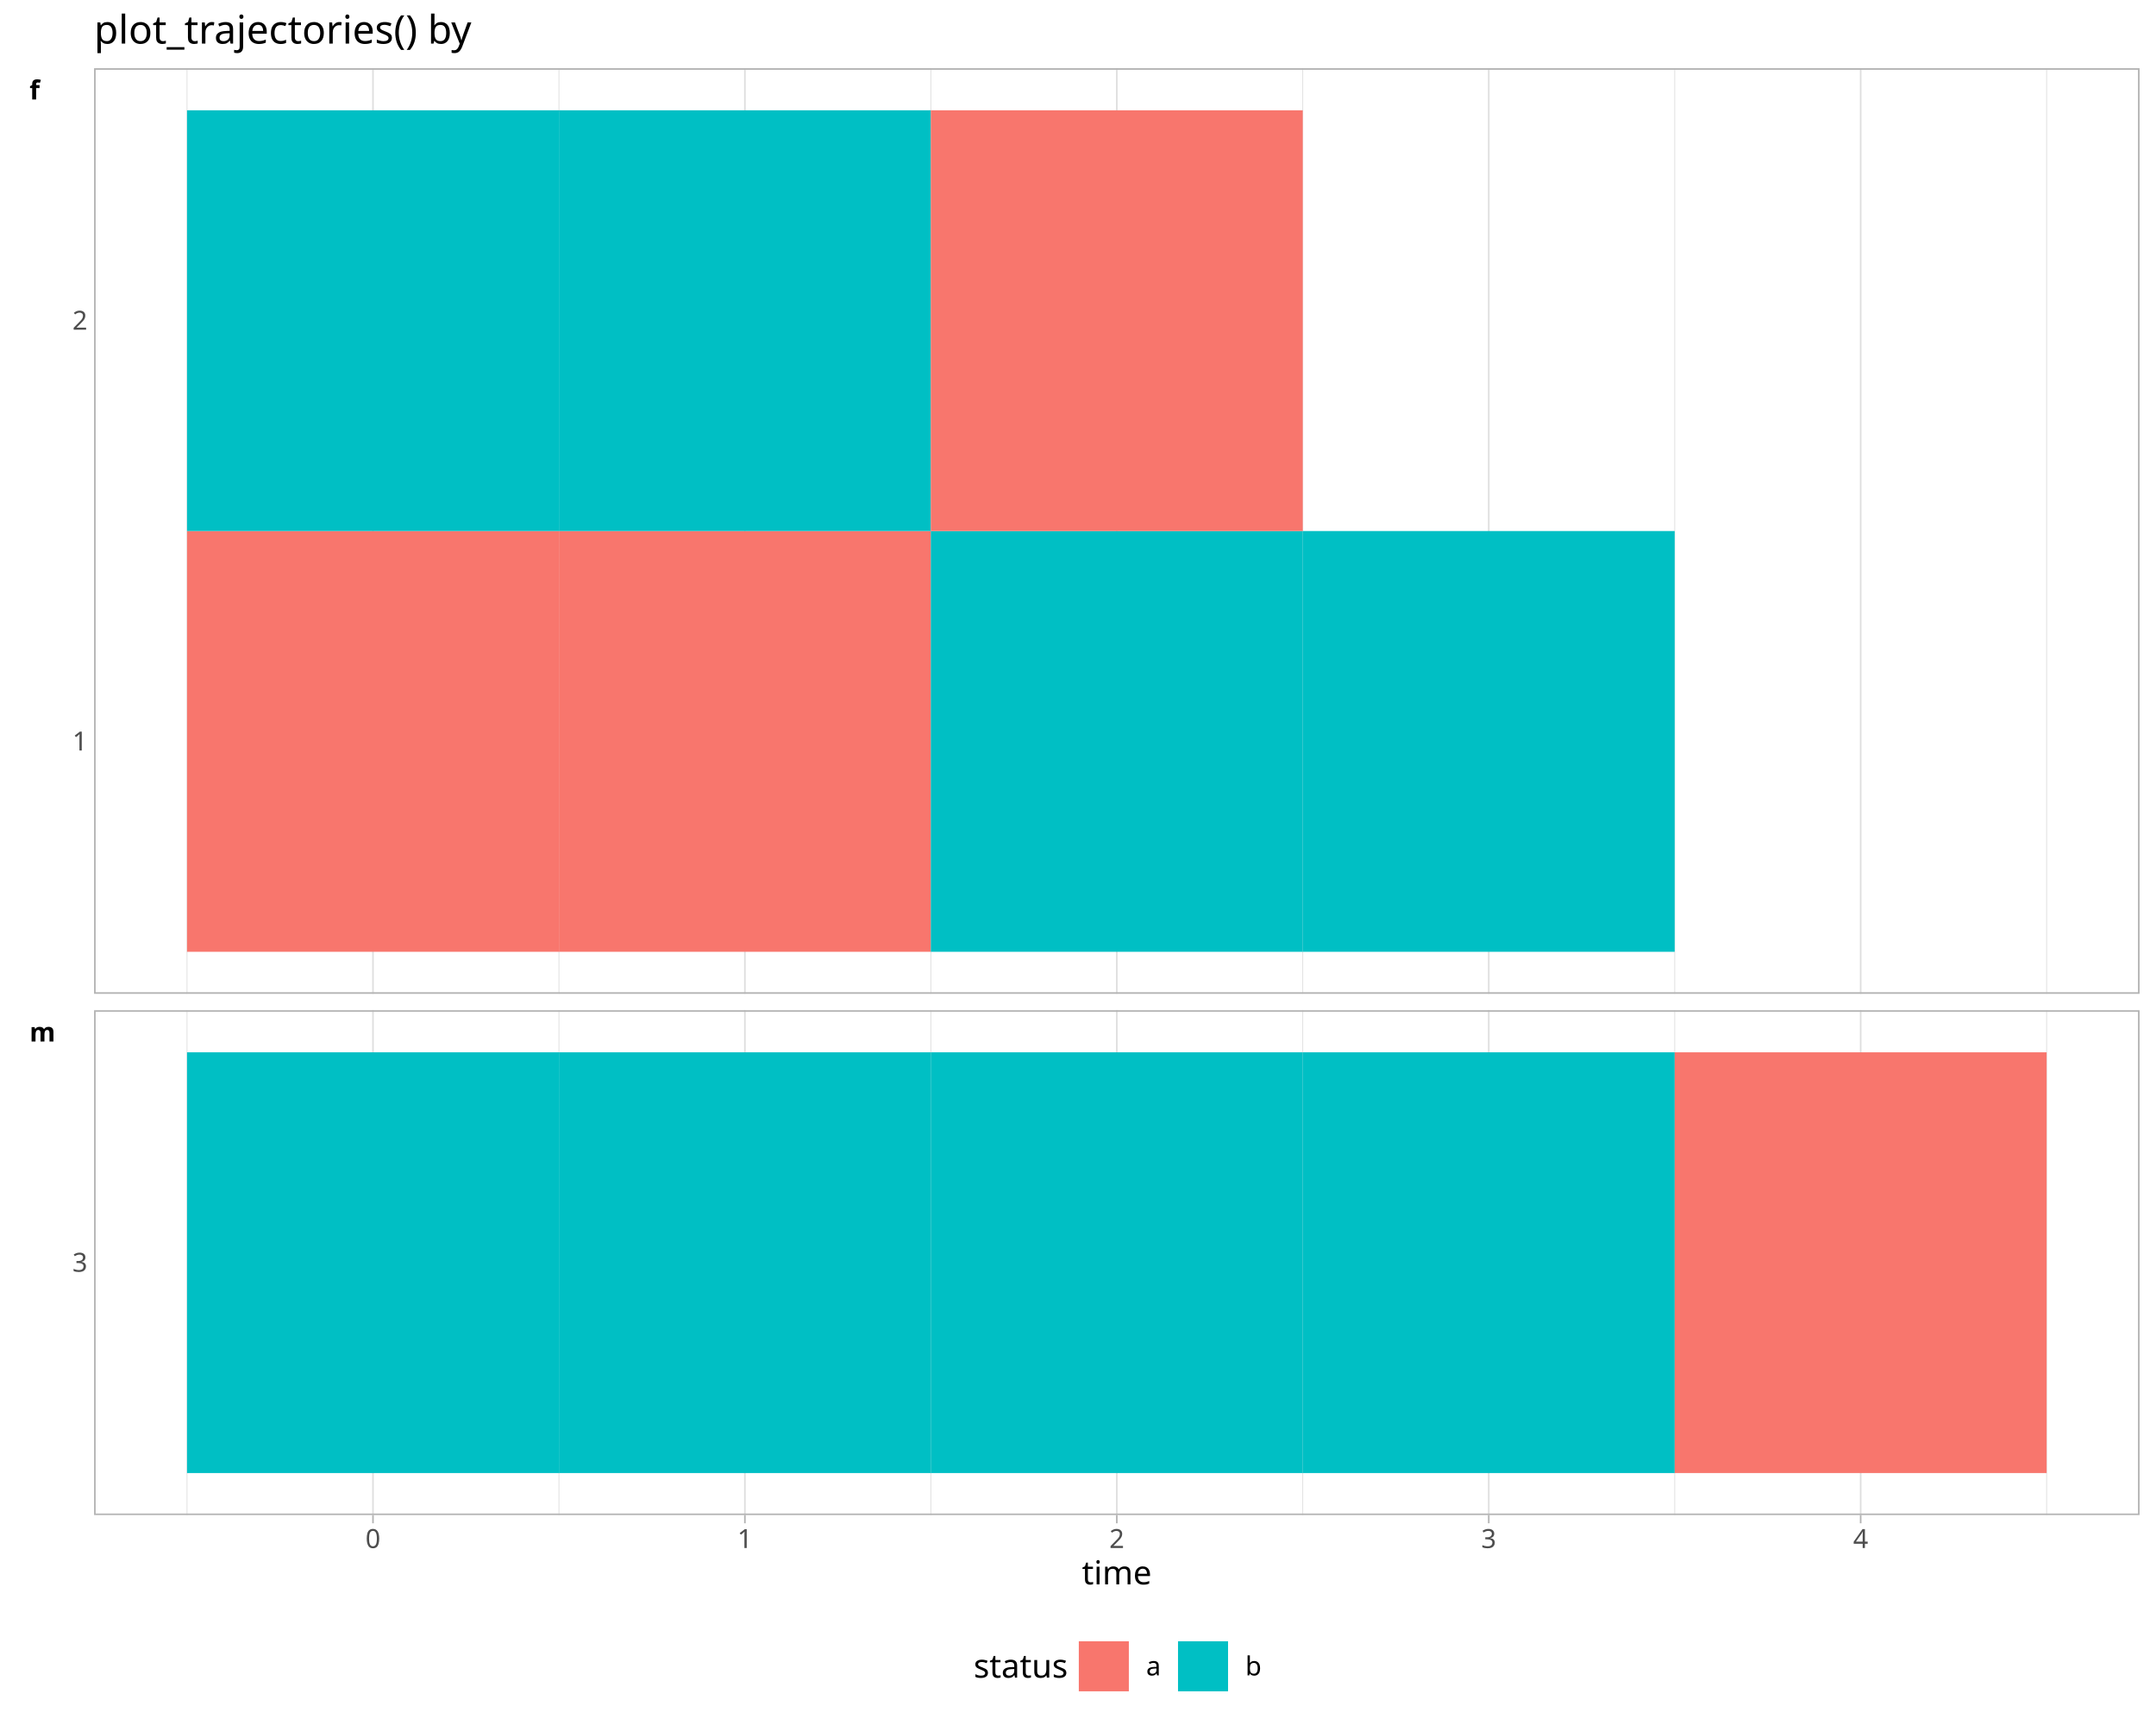
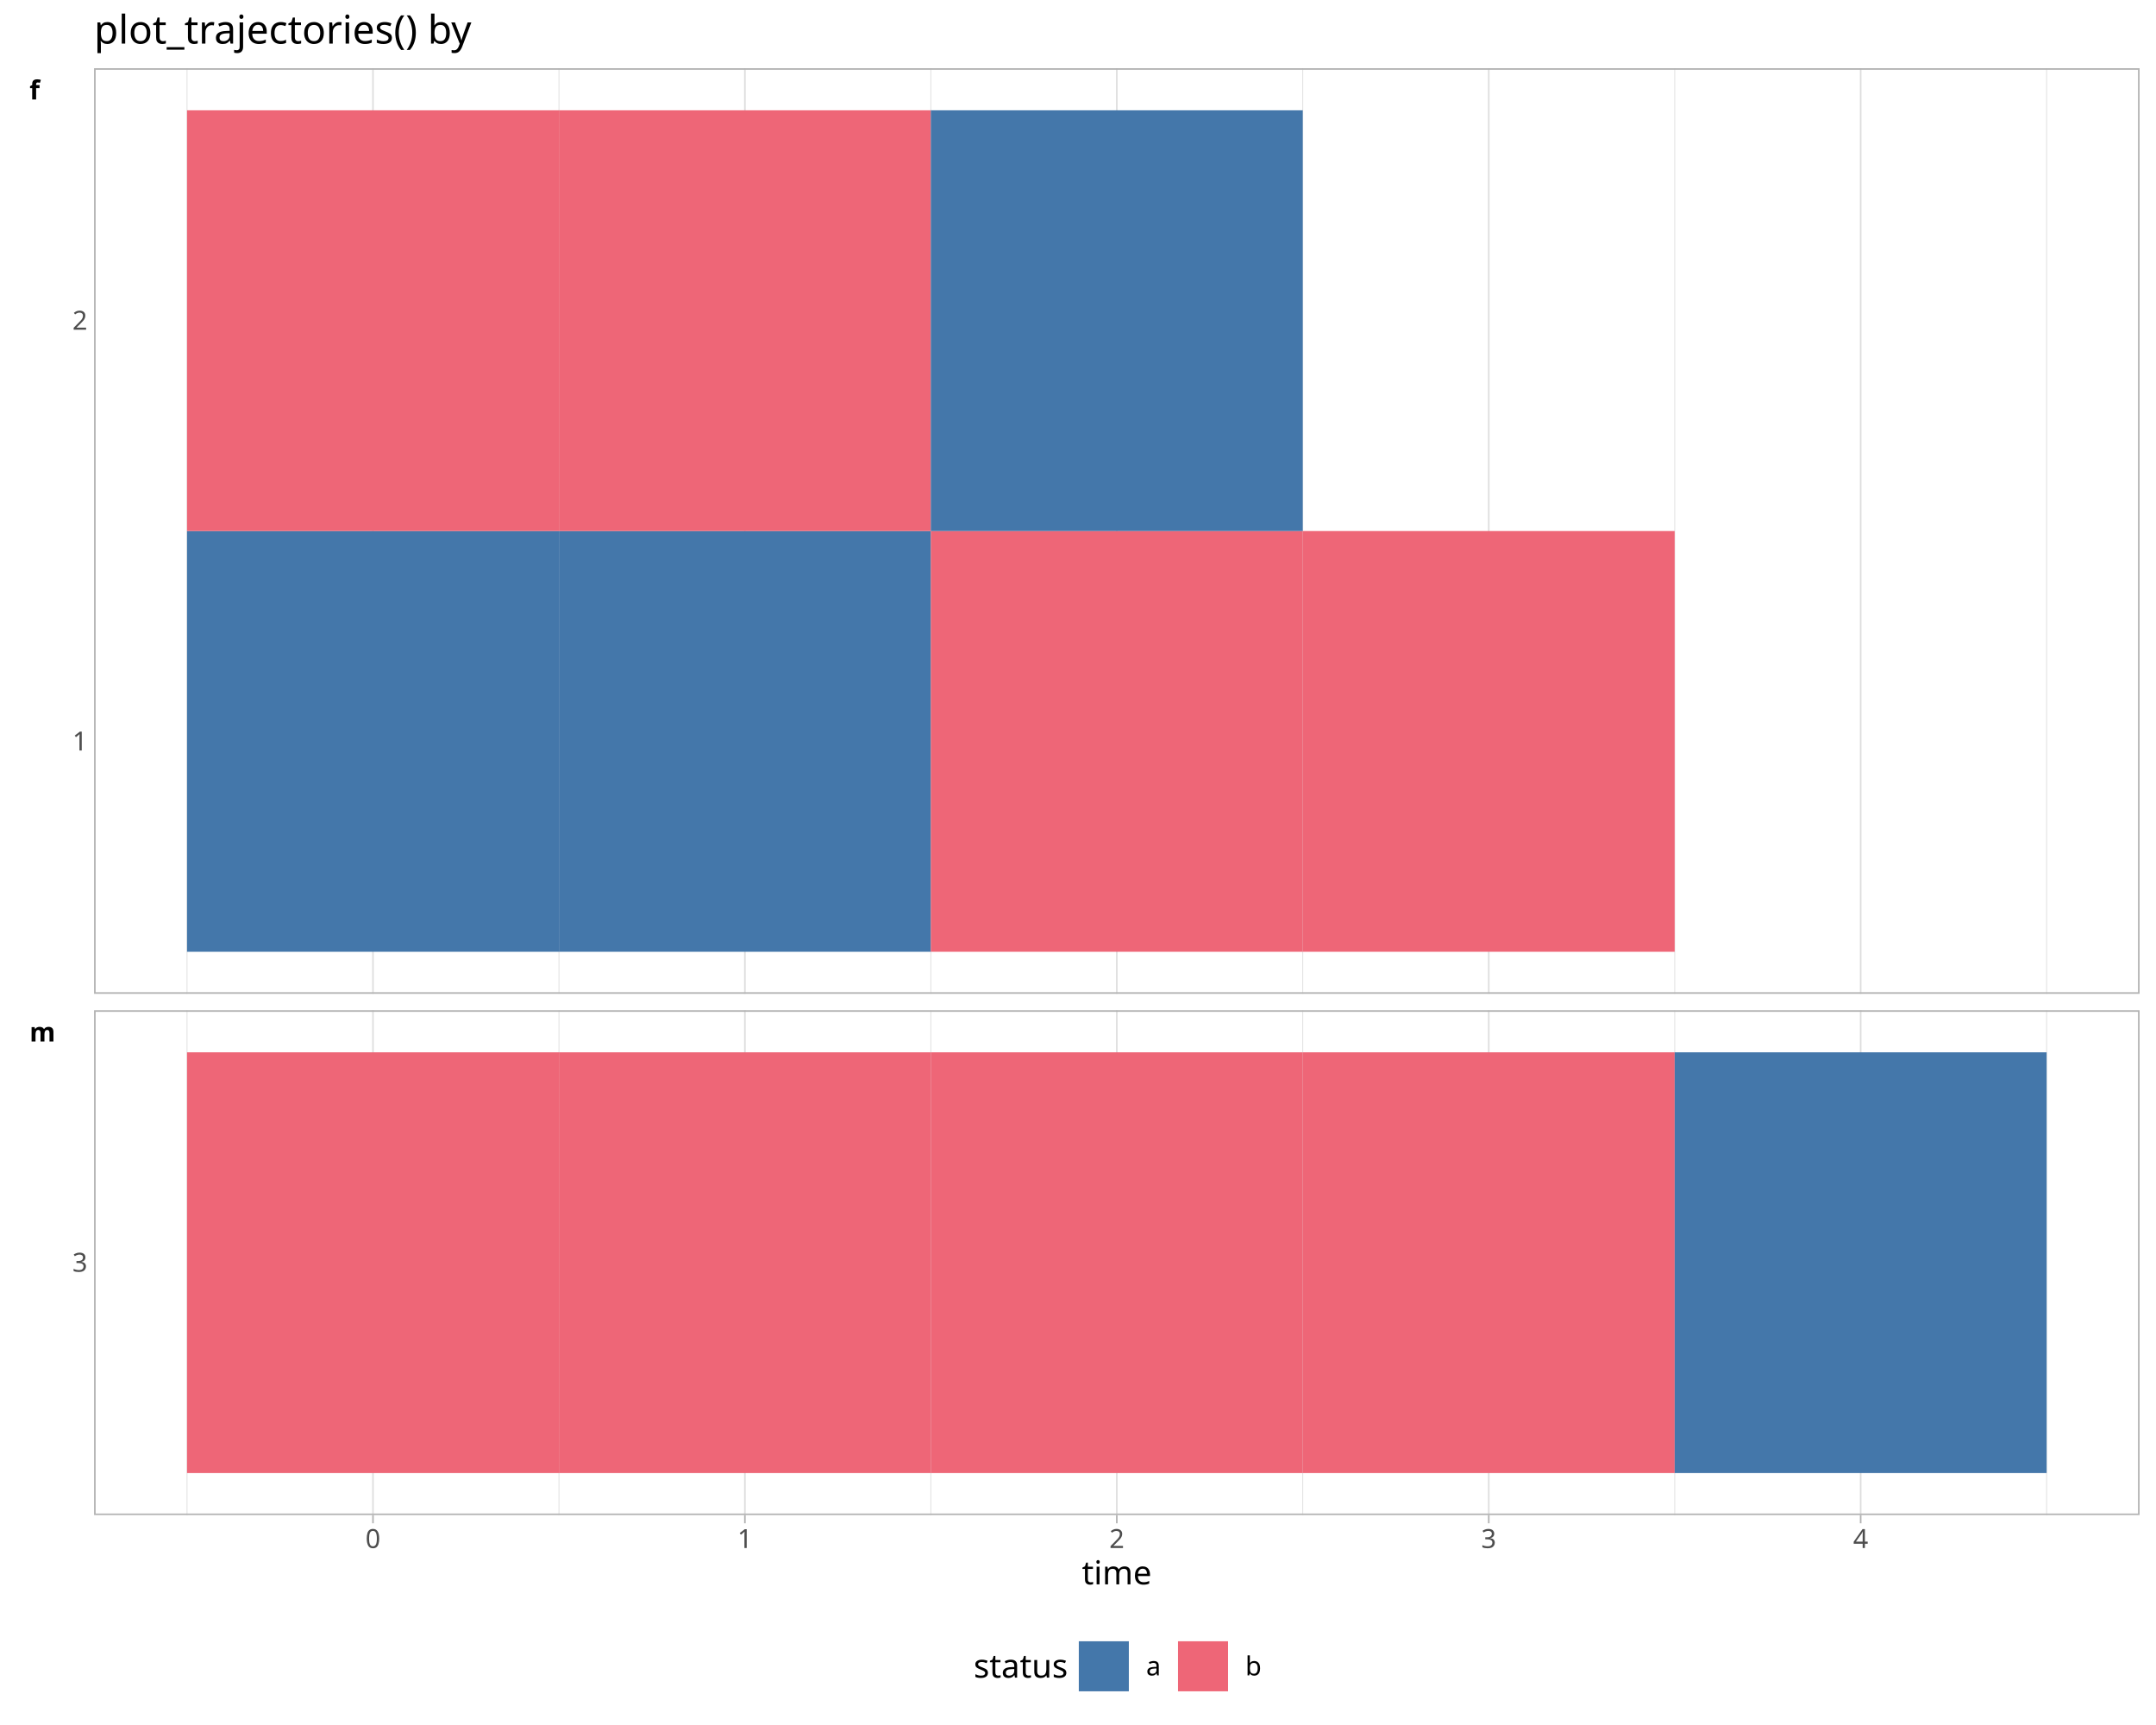
<svg xmlns="http://www.w3.org/2000/svg" class="svglite" data-engine-version="2.0" width="720.00pt" height="576.00pt" viewBox="0 0 720.00 576.00">
  <defs>
    <style type="text/css">
    .svglite line, .svglite polyline, .svglite polygon, .svglite path, .svglite rect, .svglite circle {
      fill: none;
      stroke: #000000;
      stroke-linecap: round;
      stroke-linejoin: round;
      stroke-miterlimit: 10.00;
    }
  </style>
  </defs>
  <rect width="100%" height="100%" style="stroke: none; fill: #FFFFFF;" />
  <defs>
    <clipPath id="cpMC4wMHw3MjAuMDB8MC4wMHw1NzYuMDA=">
      <rect x="0.00" y="0.00" width="720.00" height="576.00" />
    </clipPath>
  </defs>
  <g clip-path="url(#cpMC4wMHw3MjAuMDB8MC4wMHw1NzYuMDA=)">
    <rect x="0.00" y="0.00" width="720.00" height="576.00" style="stroke-width: 1.07; stroke: #FFFFFF; fill: #FFFFFF;" />
  </g>
  <defs>
    <clipPath id="cpMzEuNDF8NzE0LjUyfDIyLjc4fDMzMS44NQ==">
      <rect x="31.41" y="22.78" width="683.11" height="309.07" />
    </clipPath>
  </defs>
  <g clip-path="url(#cpMzEuNDF8NzE0LjUyfDIyLjc4fDMzMS44NQ==)">
    <rect x="31.41" y="22.78" width="683.11" height="309.07" style="stroke-width: 1.07; stroke: none; fill: #FFFFFF;" />
    <polyline points="62.46,331.85 62.46,22.78 " style="stroke-width: 0.27; stroke: #DEDEDE; stroke-linecap: butt;" />
    <polyline points="186.66,331.85 186.66,22.78 " style="stroke-width: 0.27; stroke: #DEDEDE; stroke-linecap: butt;" />
    <polyline points="310.86,331.85 310.86,22.78 " style="stroke-width: 0.27; stroke: #DEDEDE; stroke-linecap: butt;" />
    <polyline points="435.06,331.85 435.06,22.78 " style="stroke-width: 0.27; stroke: #DEDEDE; stroke-linecap: butt;" />
    <polyline points="559.27,331.85 559.27,22.78 " style="stroke-width: 0.27; stroke: #DEDEDE; stroke-linecap: butt;" />
    <polyline points="683.47,331.85 683.47,22.78 " style="stroke-width: 0.27; stroke: #DEDEDE; stroke-linecap: butt;" />
    <polyline points="124.56,331.85 124.56,22.78 " style="stroke-width: 0.53; stroke: #DEDEDE; stroke-linecap: butt;" />
    <polyline points="248.76,331.85 248.76,22.78 " style="stroke-width: 0.53; stroke: #DEDEDE; stroke-linecap: butt;" />
    <polyline points="372.96,331.85 372.96,22.78 " style="stroke-width: 0.53; stroke: #DEDEDE; stroke-linecap: butt;" />
    <polyline points="497.17,331.85 497.17,22.78 " style="stroke-width: 0.53; stroke: #DEDEDE; stroke-linecap: butt;" />
    <polyline points="621.37,331.85 621.37,22.78 " style="stroke-width: 0.53; stroke: #DEDEDE; stroke-linecap: butt;" />
-     <rect x="62.46" y="177.32" width="124.20" height="140.49" style="stroke-width: 0.43; stroke: none; stroke-linecap: butt; stroke-linejoin: miter; fill: #F8766D;" />
-     <rect x="186.66" y="177.32" width="124.20" height="140.49" style="stroke-width: 0.43; stroke: none; stroke-linecap: butt; stroke-linejoin: miter; fill: #F8766D;" />
-     <rect x="310.86" y="177.32" width="124.20" height="140.49" style="stroke-width: 0.43; stroke: none; stroke-linecap: butt; stroke-linejoin: miter; fill: #00BFC4;" />
-     <rect x="435.06" y="177.32" width="124.20" height="140.49" style="stroke-width: 0.43; stroke: none; stroke-linecap: butt; stroke-linejoin: miter; fill: #00BFC4;" />
-     <rect x="62.46" y="36.83" width="124.20" height="140.49" style="stroke-width: 0.43; stroke: none; stroke-linecap: butt; stroke-linejoin: miter; fill: #00BFC4;" />
-     <rect x="186.66" y="36.83" width="124.20" height="140.49" style="stroke-width: 0.43; stroke: none; stroke-linecap: butt; stroke-linejoin: miter; fill: #00BFC4;" />
-     <rect x="310.86" y="36.83" width="124.20" height="140.49" style="stroke-width: 0.43; stroke: none; stroke-linecap: butt; stroke-linejoin: miter; fill: #F8766D;" />
+     <rect x="62.46" y="177.32" width="124.20" height="140.49" style="stroke-width: 0.43; stroke: none; stroke-linecap: butt; stroke-linejoin: miter; fill: #4477AA;" />
+     <rect x="186.66" y="177.32" width="124.20" height="140.49" style="stroke-width: 0.43; stroke: none; stroke-linecap: butt; stroke-linejoin: miter; fill: #4477AA;" />
+     <rect x="310.86" y="177.32" width="124.20" height="140.49" style="stroke-width: 0.43; stroke: none; stroke-linecap: butt; stroke-linejoin: miter; fill: #EE6677;" />
+     <rect x="435.06" y="177.32" width="124.20" height="140.49" style="stroke-width: 0.43; stroke: none; stroke-linecap: butt; stroke-linejoin: miter; fill: #EE6677;" />
+     <rect x="62.46" y="36.83" width="124.20" height="140.49" style="stroke-width: 0.43; stroke: none; stroke-linecap: butt; stroke-linejoin: miter; fill: #EE6677;" />
+     <rect x="186.66" y="36.83" width="124.20" height="140.49" style="stroke-width: 0.43; stroke: none; stroke-linecap: butt; stroke-linejoin: miter; fill: #EE6677;" />
+     <rect x="310.86" y="36.83" width="124.20" height="140.49" style="stroke-width: 0.43; stroke: none; stroke-linecap: butt; stroke-linejoin: miter; fill: #4477AA;" />
    <rect x="31.41" y="22.78" width="683.11" height="309.07" style="stroke-width: 1.07; stroke: #B3B3B3;" />
  </g>
  <g clip-path="url(#cpMC4wMHw3MjAuMDB8MC4wMHw1NzYuMDA=)">
</g>
  <defs>
    <clipPath id="cpMzEuNDF8NzE0LjUyfDMzNy4zM3w1MDUuOTE=">
      <rect x="31.41" y="337.33" width="683.11" height="168.58" />
    </clipPath>
  </defs>
  <g clip-path="url(#cpMzEuNDF8NzE0LjUyfDMzNy4zM3w1MDUuOTE=)">
    <rect x="31.41" y="337.33" width="683.11" height="168.58" style="stroke-width: 1.07; stroke: none; fill: #FFFFFF;" />
    <polyline points="62.46,505.91 62.46,337.33 " style="stroke-width: 0.27; stroke: #DEDEDE; stroke-linecap: butt;" />
    <polyline points="186.66,505.91 186.66,337.33 " style="stroke-width: 0.27; stroke: #DEDEDE; stroke-linecap: butt;" />
    <polyline points="310.86,505.91 310.86,337.33 " style="stroke-width: 0.27; stroke: #DEDEDE; stroke-linecap: butt;" />
    <polyline points="435.06,505.91 435.06,337.33 " style="stroke-width: 0.27; stroke: #DEDEDE; stroke-linecap: butt;" />
    <polyline points="559.27,505.91 559.27,337.33 " style="stroke-width: 0.27; stroke: #DEDEDE; stroke-linecap: butt;" />
    <polyline points="683.47,505.91 683.47,337.33 " style="stroke-width: 0.27; stroke: #DEDEDE; stroke-linecap: butt;" />
    <polyline points="124.56,505.91 124.56,337.33 " style="stroke-width: 0.53; stroke: #DEDEDE; stroke-linecap: butt;" />
    <polyline points="248.76,505.91 248.76,337.33 " style="stroke-width: 0.53; stroke: #DEDEDE; stroke-linecap: butt;" />
    <polyline points="372.96,505.91 372.96,337.33 " style="stroke-width: 0.53; stroke: #DEDEDE; stroke-linecap: butt;" />
    <polyline points="497.17,505.91 497.17,337.33 " style="stroke-width: 0.53; stroke: #DEDEDE; stroke-linecap: butt;" />
    <polyline points="621.37,505.91 621.37,337.33 " style="stroke-width: 0.53; stroke: #DEDEDE; stroke-linecap: butt;" />
-     <rect x="62.46" y="351.38" width="124.20" height="140.49" style="stroke-width: 0.43; stroke: none; stroke-linecap: butt; stroke-linejoin: miter; fill: #00BFC4;" />
-     <rect x="186.66" y="351.38" width="124.20" height="140.49" style="stroke-width: 0.43; stroke: none; stroke-linecap: butt; stroke-linejoin: miter; fill: #00BFC4;" />
-     <rect x="310.86" y="351.38" width="124.20" height="140.49" style="stroke-width: 0.43; stroke: none; stroke-linecap: butt; stroke-linejoin: miter; fill: #00BFC4;" />
-     <rect x="435.06" y="351.38" width="124.20" height="140.49" style="stroke-width: 0.43; stroke: none; stroke-linecap: butt; stroke-linejoin: miter; fill: #00BFC4;" />
-     <rect x="559.27" y="351.38" width="124.20" height="140.49" style="stroke-width: 0.43; stroke: none; stroke-linecap: butt; stroke-linejoin: miter; fill: #F8766D;" />
+     <rect x="62.46" y="351.38" width="124.20" height="140.49" style="stroke-width: 0.43; stroke: none; stroke-linecap: butt; stroke-linejoin: miter; fill: #EE6677;" />
+     <rect x="186.66" y="351.38" width="124.20" height="140.49" style="stroke-width: 0.43; stroke: none; stroke-linecap: butt; stroke-linejoin: miter; fill: #EE6677;" />
+     <rect x="310.86" y="351.38" width="124.20" height="140.49" style="stroke-width: 0.43; stroke: none; stroke-linecap: butt; stroke-linejoin: miter; fill: #EE6677;" />
+     <rect x="435.06" y="351.38" width="124.20" height="140.49" style="stroke-width: 0.43; stroke: none; stroke-linecap: butt; stroke-linejoin: miter; fill: #EE6677;" />
+     <rect x="559.27" y="351.38" width="124.20" height="140.49" style="stroke-width: 0.43; stroke: none; stroke-linecap: butt; stroke-linejoin: miter; fill: #4477AA;" />
    <rect x="31.41" y="337.33" width="683.11" height="168.58" style="stroke-width: 1.07; stroke: #B3B3B3;" />
  </g>
  <g clip-path="url(#cpMC4wMHw3MjAuMDB8MC4wMHw1NzYuMDA=)">
</g>
  <defs>
    <clipPath id="cpNS40OHwyMS41OHwyMi43OHwzMzEuODU=">
      <rect x="5.48" y="22.78" width="16.10" height="309.07" />
    </clipPath>
  </defs>
  <g clip-path="url(#cpNS40OHwyMS41OHwyMi43OHwzMzEuODU=)">
    <text x="9.86" y="33.22" style="font-size: 8.80px; font-weight: bold; font-family: sans;" textLength="2.44px" lengthAdjust="spacingAndGlyphs">f</text>
  </g>
  <g clip-path="url(#cpMC4wMHw3MjAuMDB8MC4wMHw1NzYuMDA=)">
</g>
  <defs>
    <clipPath id="cpNS40OHwyMS41OHwzMzcuMzN8NTA1Ljkx">
      <rect x="5.48" y="337.33" width="16.10" height="168.58" />
    </clipPath>
  </defs>
  <g clip-path="url(#cpNS40OHwyMS41OHwzMzcuMzN8NTA1Ljkx)">
    <text x="9.86" y="347.77" style="font-size: 8.80px; font-weight: bold; font-family: sans;" textLength="7.33px" lengthAdjust="spacingAndGlyphs">m</text>
  </g>
  <g clip-path="url(#cpMC4wMHw3MjAuMDB8MC4wMHw1NzYuMDA=)">
    <polyline points="124.56,508.65 124.56,505.91 " style="stroke-width: 0.53; stroke: #B3B3B3; stroke-linecap: butt;" />
    <polyline points="248.76,508.65 248.76,505.91 " style="stroke-width: 0.53; stroke: #B3B3B3; stroke-linecap: butt;" />
    <polyline points="372.96,508.65 372.96,505.91 " style="stroke-width: 0.53; stroke: #B3B3B3; stroke-linecap: butt;" />
    <polyline points="497.17,508.65 497.17,505.91 " style="stroke-width: 0.53; stroke: #B3B3B3; stroke-linecap: butt;" />
    <polyline points="621.37,508.65 621.37,505.91 " style="stroke-width: 0.53; stroke: #B3B3B3; stroke-linecap: butt;" />
    <text x="124.56" y="516.90" text-anchor="middle" style="font-size: 8.80px; fill: #4D4D4D; font-family: sans;" textLength="4.89px" lengthAdjust="spacingAndGlyphs">0</text>
    <text x="248.76" y="516.90" text-anchor="middle" style="font-size: 8.80px; fill: #4D4D4D; font-family: sans;" textLength="4.89px" lengthAdjust="spacingAndGlyphs">1</text>
    <text x="372.96" y="516.90" text-anchor="middle" style="font-size: 8.80px; fill: #4D4D4D; font-family: sans;" textLength="4.89px" lengthAdjust="spacingAndGlyphs">2</text>
    <text x="497.17" y="516.90" text-anchor="middle" style="font-size: 8.80px; fill: #4D4D4D; font-family: sans;" textLength="4.89px" lengthAdjust="spacingAndGlyphs">3</text>
    <text x="621.37" y="516.90" text-anchor="middle" style="font-size: 8.80px; fill: #4D4D4D; font-family: sans;" textLength="4.89px" lengthAdjust="spacingAndGlyphs">4</text>
    <text x="29.21" y="250.59" text-anchor="end" style="font-size: 8.80px; fill: #4D4D4D; font-family: sans;" textLength="4.89px" lengthAdjust="spacingAndGlyphs">1</text>
    <text x="29.21" y="110.10" text-anchor="end" style="font-size: 8.80px; fill: #4D4D4D; font-family: sans;" textLength="4.89px" lengthAdjust="spacingAndGlyphs">2</text>
    <text x="29.21" y="424.65" text-anchor="end" style="font-size: 8.80px; fill: #4D4D4D; font-family: sans;" textLength="4.89px" lengthAdjust="spacingAndGlyphs">3</text>
    <text x="372.96" y="529.04" text-anchor="middle" style="font-size: 11.00px; font-family: sans;" textLength="20.78px" lengthAdjust="spacingAndGlyphs">time</text>
    <rect x="319.67" y="542.28" width="106.58" height="28.24" style="stroke-width: 1.07; stroke: none; fill: #FFFFFF;" />
    <text x="325.15" y="560.19" style="font-size: 11.00px; font-family: sans;" textLength="29.36px" lengthAdjust="spacingAndGlyphs">status</text>
    <rect x="359.99" y="547.76" width="17.28" height="17.28" style="stroke-width: 1.07; stroke: none; fill: #FFFFFF;" />
-     <rect x="360.27" y="548.04" width="16.71" height="16.71" style="stroke-width: 0.43; stroke: none; stroke-linecap: butt; stroke-linejoin: miter; fill: #F8766D;" />
+     <rect x="360.27" y="548.04" width="16.71" height="16.71" style="stroke-width: 0.43; stroke: none; stroke-linecap: butt; stroke-linejoin: miter; fill: #4477AA;" />
    <rect x="393.12" y="547.76" width="17.28" height="17.28" style="stroke-width: 1.07; stroke: none; fill: #FFFFFF;" />
-     <rect x="393.40" y="548.04" width="16.71" height="16.71" style="stroke-width: 0.43; stroke: none; stroke-linecap: butt; stroke-linejoin: miter; fill: #00BFC4;" />
+     <rect x="393.40" y="548.04" width="16.71" height="16.71" style="stroke-width: 0.43; stroke: none; stroke-linecap: butt; stroke-linejoin: miter; fill: #EE6677;" />
    <text x="382.75" y="559.43" style="font-size: 8.80px; font-family: sans;" textLength="4.89px" lengthAdjust="spacingAndGlyphs">a</text>
    <text x="415.88" y="559.43" style="font-size: 8.80px; font-family: sans;" textLength="4.89px" lengthAdjust="spacingAndGlyphs">b</text>
    <text x="31.41" y="14.56" style="font-size: 13.20px; font-family: sans;" textLength="119.59px" lengthAdjust="spacingAndGlyphs">plot_trajectories() by</text>
  </g>
</svg>
